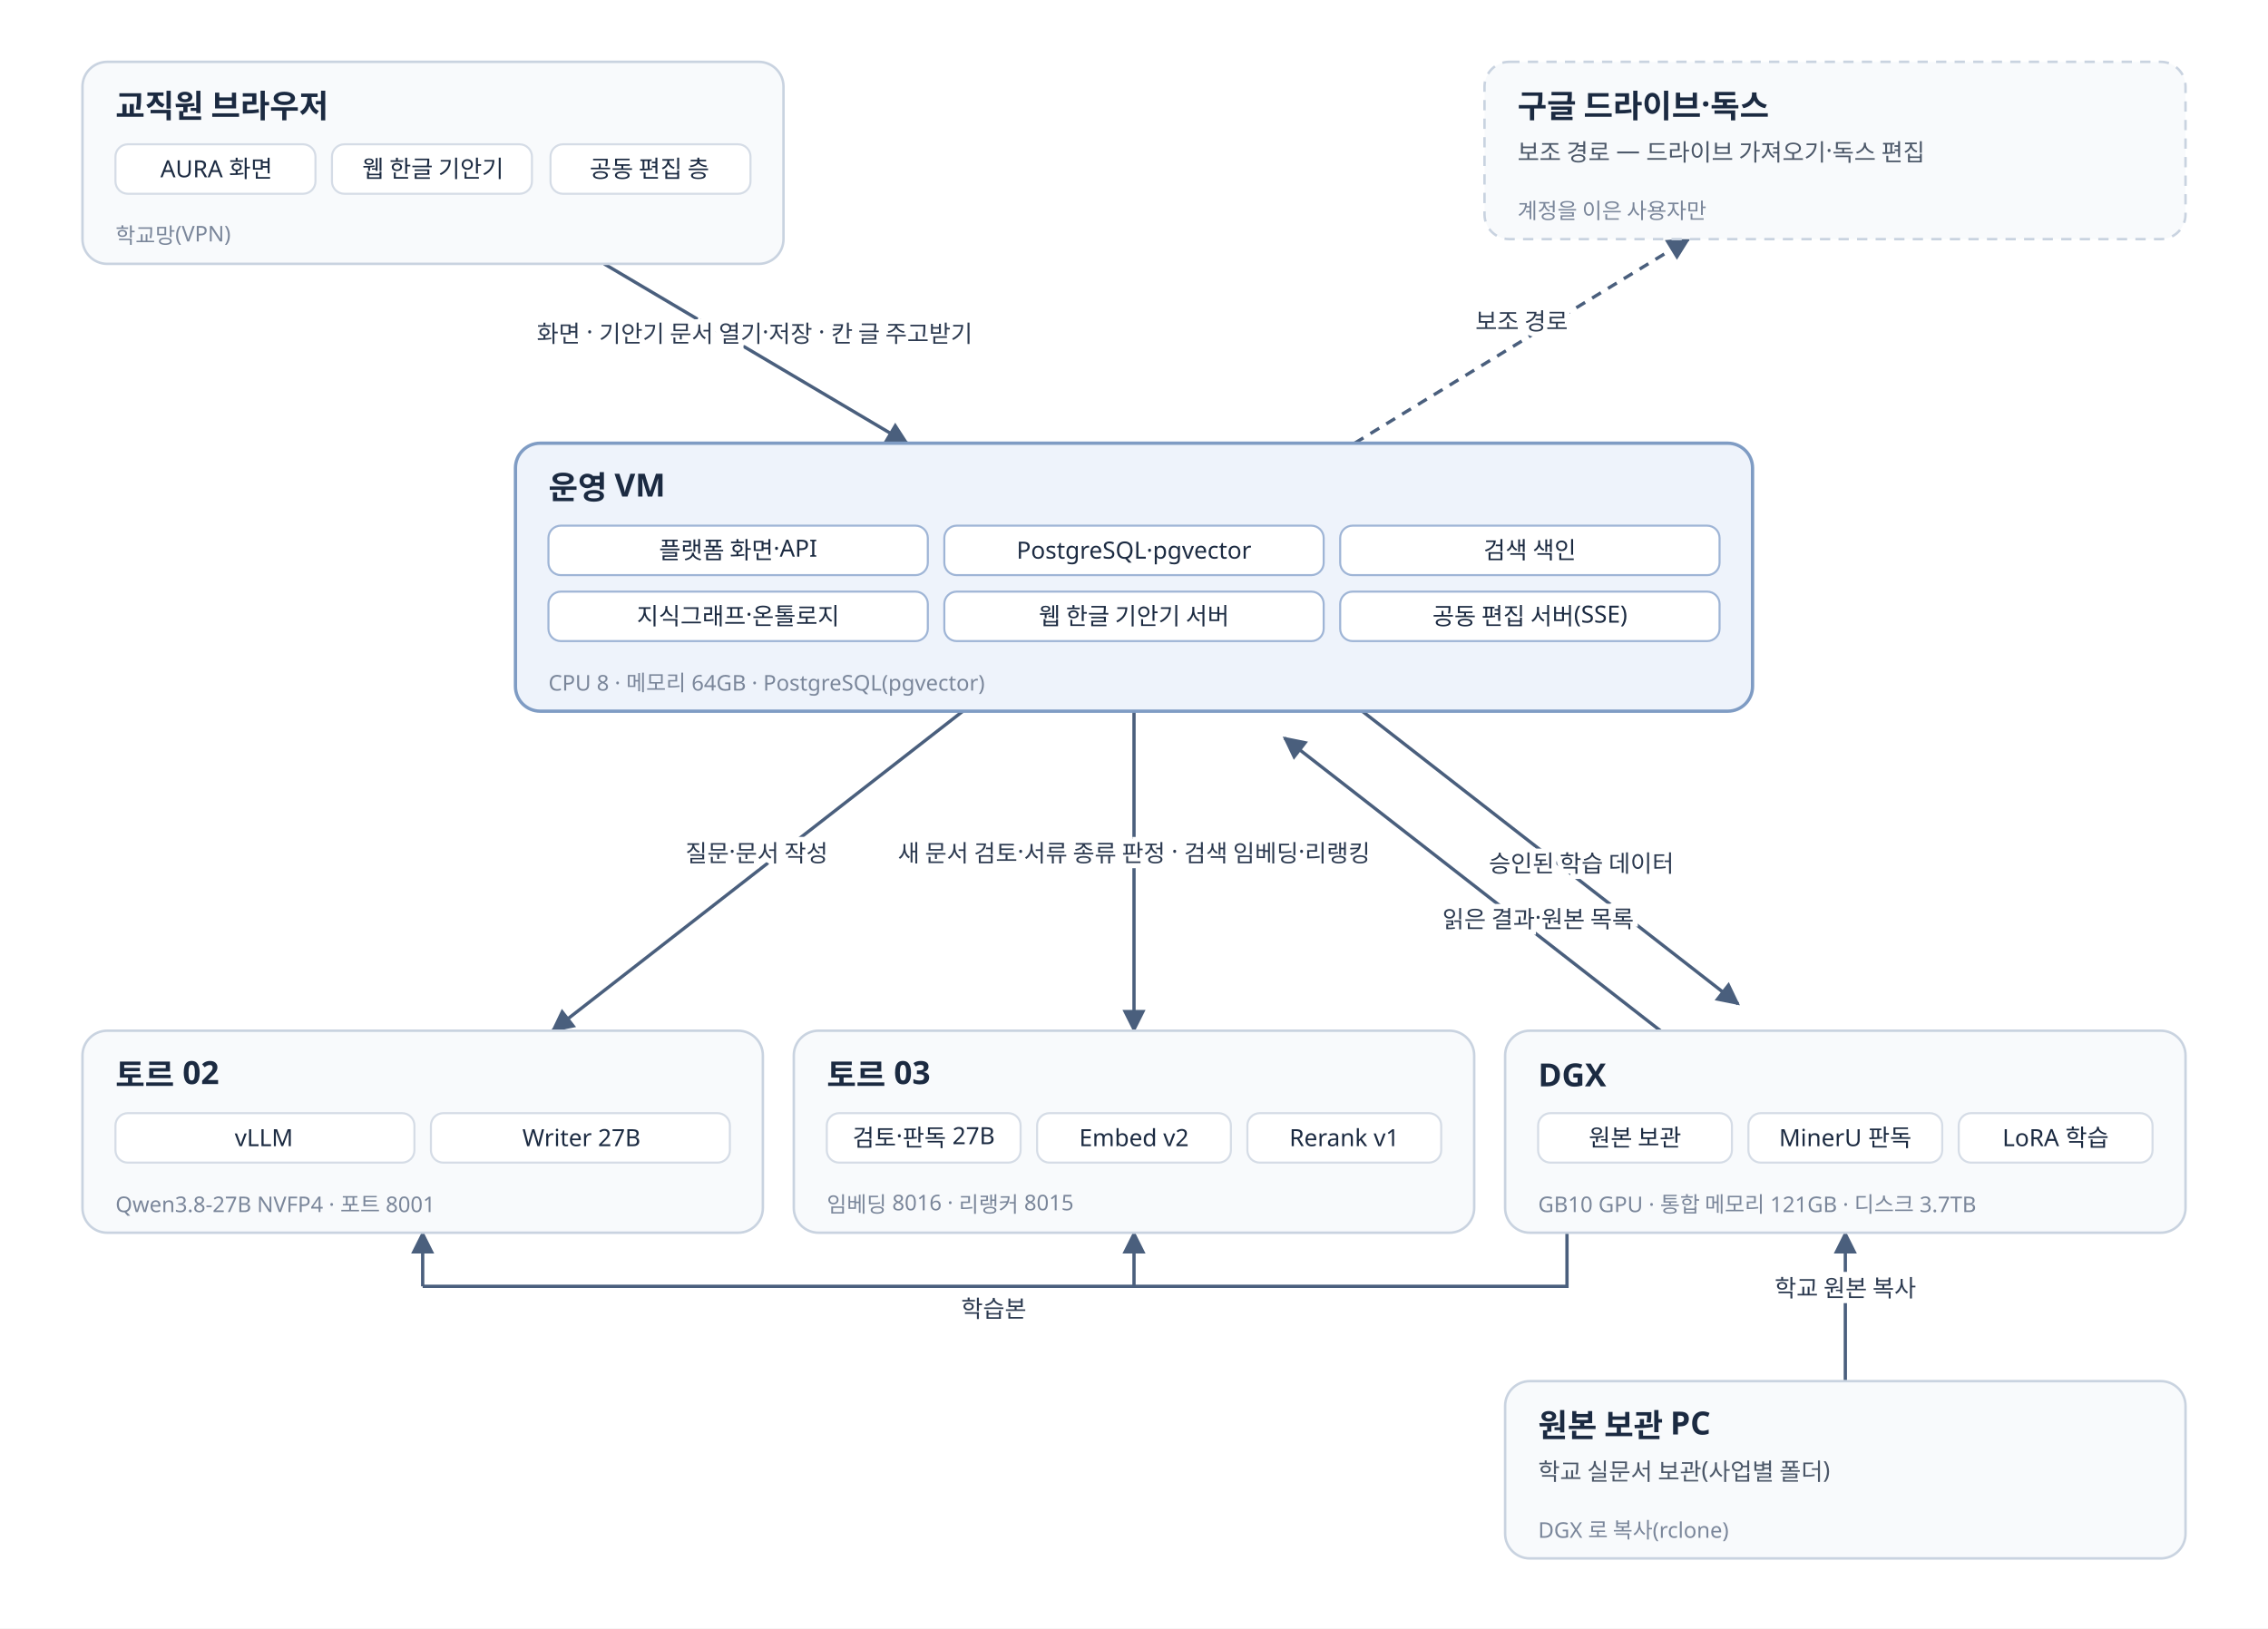
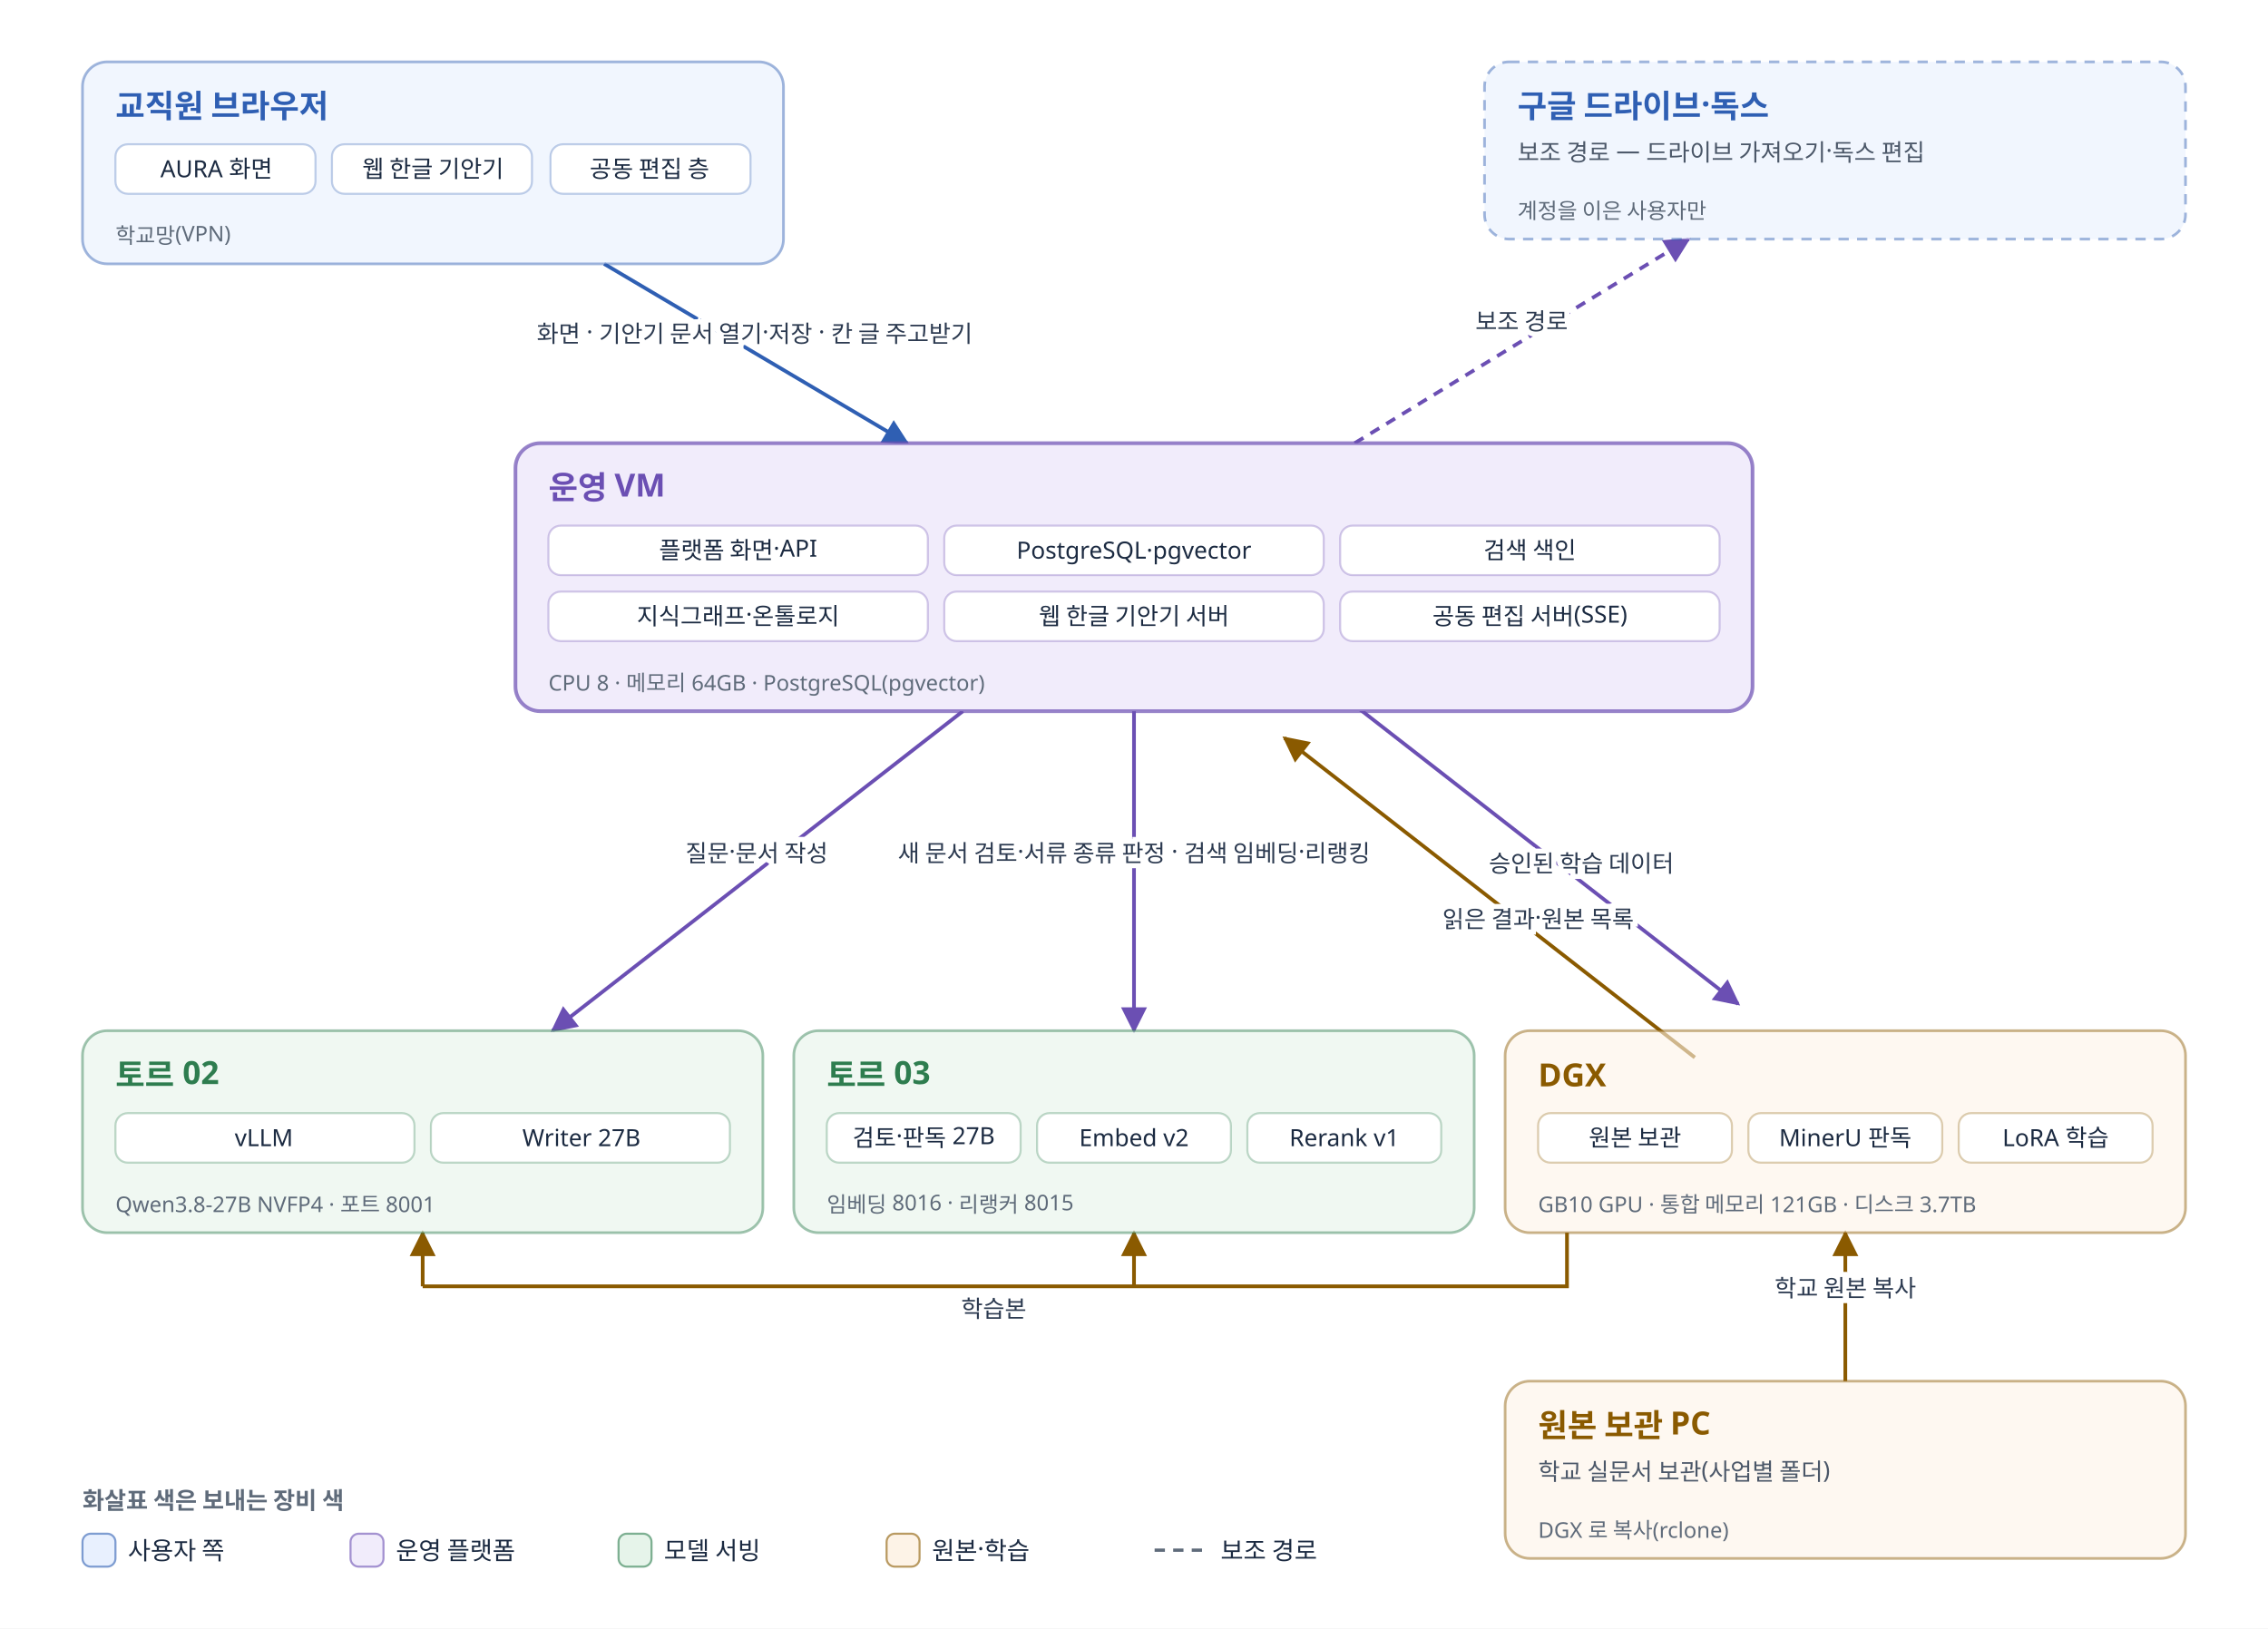
<svg xmlns="http://www.w3.org/2000/svg" viewBox="0 0 1100 790" role="img" aria-label="AURA 시스템 구성도" font-family="Pretendard, 'Apple SD Gothic Neo', 'Malgun Gothic', sans-serif">
  <defs>
-     <marker id="arr" viewBox="0 0 10 10" refX="9" refY="5" markerWidth="7" markerHeight="7" orient="auto">
-       <path d="M0,0 L10,5 L0,10 z" fill="#4a5f7d" />
+     <marker id="arr-user" viewBox="0 0 10 10" refX="9" refY="5" markerWidth="7" markerHeight="7" orient="auto">
+       <path d="M0,0 L10,5 L0,10 z" fill="#2f5fb3" />
+     </marker>
+     <marker id="arr-platform" viewBox="0 0 10 10" refX="9" refY="5" markerWidth="7" markerHeight="7" orient="auto">
+       <path d="M0,0 L10,5 L0,10 z" fill="#6b4fb3" />
+     </marker>
+     <marker id="arr-serve" viewBox="0 0 10 10" refX="9" refY="5" markerWidth="7" markerHeight="7" orient="auto">
+       <path d="M0,0 L10,5 L0,10 z" fill="#2e7d4f" />
+     </marker>
+     <marker id="arr-data" viewBox="0 0 10 10" refX="9" refY="5" markerWidth="7" markerHeight="7" orient="auto">
+       <path d="M0,0 L10,5 L0,10 z" fill="#8a5a00" />
    </marker>
  </defs>
  <rect width="1100" height="790" fill="#ffffff" />
-   <line x1="293" y1="128" x2="440" y2="215" stroke="#4a5f7d" stroke-width="1.6" marker-end="url(#arr)" />
-   <line x1="467" y1="345" x2="268" y2="500" stroke="#4a5f7d" stroke-width="1.6" marker-end="url(#arr)" />
-   <line x1="550" y1="345" x2="550" y2="500" stroke="#4a5f7d" stroke-width="1.6" marker-end="url(#arr)" />
-   <line x1="895" y1="670" x2="895" y2="598" stroke="#4a5f7d" stroke-width="1.6" marker-end="url(#arr)" />
-   <line x1="822" y1="513" x2="623" y2="358" stroke="#4a5f7d" stroke-width="1.6" marker-end="url(#arr)" />
-   <line x1="644" y1="332" x2="843" y2="487" stroke="#4a5f7d" stroke-width="1.6" marker-end="url(#arr)" />
-   <line x1="657" y1="215" x2="819" y2="116" stroke="#4a5f7d" stroke-width="1.6" stroke-dasharray="5 4" marker-end="url(#arr)" />
-   <polyline points="760,598 760,624 205,624" fill="none" stroke="#4a5f7d" stroke-width="1.6" />
-   <line x1="205" y1="624" x2="205" y2="598" stroke="#4a5f7d" stroke-width="1.6" marker-end="url(#arr)" />
-   <line x1="550" y1="624" x2="550" y2="598" stroke="#4a5f7d" stroke-width="1.6" marker-end="url(#arr)" />
-   <rect x="40" y="30" width="340" height="98" rx="12" fill="#f8fafc" stroke="#c9d3e0" stroke-width="1.2" />
-   <text x="56" y="57" font-size="15.5" font-weight="700" fill="#1b2a41">교직원 브라우저</text>
-   <rect x="56" y="70" width="97" height="24" rx="6" fill="#ffffff" stroke="#d5dce6" />
+   <line x1="293" y1="128" x2="440" y2="215" stroke="#2f5fb3" stroke-width="1.8" marker-end="url(#arr-user)" />
+   <line x1="467" y1="345" x2="268" y2="500" stroke="#6b4fb3" stroke-width="1.8" marker-end="url(#arr-platform)" />
+   <line x1="550" y1="345" x2="550" y2="500" stroke="#6b4fb3" stroke-width="1.8" marker-end="url(#arr-platform)" />
+   <line x1="895" y1="670" x2="895" y2="598" stroke="#8a5a00" stroke-width="1.8" marker-end="url(#arr-data)" />
+   <line x1="822" y1="513" x2="623" y2="358" stroke="#8a5a00" stroke-width="1.8" marker-end="url(#arr-data)" />
+   <line x1="644" y1="332" x2="843" y2="487" stroke="#6b4fb3" stroke-width="1.8" marker-end="url(#arr-platform)" />
+   <line x1="657" y1="215" x2="819" y2="116" stroke="#6b4fb3" stroke-width="1.8" stroke-dasharray="5 4" marker-end="url(#arr-platform)" />
+   <polyline points="760,598 760,624 205,624" fill="none" stroke="#8a5a00" stroke-width="1.8" />
+   <line x1="205" y1="624" x2="205" y2="598" stroke="#8a5a00" stroke-width="1.8" marker-end="url(#arr-data)" />
+   <line x1="550" y1="624" x2="550" y2="598" stroke="#8a5a00" stroke-width="1.8" marker-end="url(#arr-data)" />
+   <rect x="40" y="30" width="340" height="98" rx="12" fill="#e8f0fe" fill-opacity="0.6" stroke="#2f5fb3" stroke-opacity="0.45" stroke-width="1.3" />
+   <text x="56" y="57" font-size="15.5" font-weight="700" fill="#2f5fb3">교직원 브라우저</text>
+   <rect x="56" y="70" width="97" height="24" rx="6" fill="#ffffff" stroke="#2f5fb3" stroke-opacity=".3" />
  <text x="105" y="86" font-size="11.5" fill="#1b2a41" text-anchor="middle">AURA 화면</text>
-   <rect x="161" y="70" width="97" height="24" rx="6" fill="#ffffff" stroke="#d5dce6" />
+   <rect x="161" y="70" width="97" height="24" rx="6" fill="#ffffff" stroke="#2f5fb3" stroke-opacity=".3" />
  <text x="210" y="86" font-size="11.5" fill="#1b2a41" text-anchor="middle">웹 한글 기안기</text>
-   <rect x="267" y="70" width="97" height="24" rx="6" fill="#ffffff" stroke="#d5dce6" />
+   <rect x="267" y="70" width="97" height="24" rx="6" fill="#ffffff" stroke="#2f5fb3" stroke-opacity=".3" />
  <text x="315" y="86" font-size="11.5" fill="#1b2a41" text-anchor="middle">공동 편집 층</text>
-   <text x="56" y="118" font-size="10.5" fill="#7a869a">학교망(VPN)</text>
-   <rect x="250" y="215" width="600" height="130" rx="12" fill="#eef3fb" stroke="#7f9cc4" stroke-width="1.6" />
-   <text x="266" y="242" font-size="15.5" font-weight="700" fill="#1b2a41">운영 VM</text>
-   <rect x="266" y="255" width="184" height="24" rx="6" fill="#ffffff" stroke="#9fb5d6" />
+   <text x="56" y="118" font-size="10.5" fill="#5f6b7a">학교망(VPN)</text>
+   <rect x="250" y="215" width="600" height="130" rx="12" fill="#f1ecfb" fill-opacity="1" stroke="#6b4fb3" stroke-opacity="0.7" stroke-width="1.8" />
+   <text x="266" y="242" font-size="15.5" font-weight="700" fill="#6b4fb3">운영 VM</text>
+   <rect x="266" y="255" width="184" height="24" rx="6" fill="#ffffff" stroke="#6b4fb3" stroke-opacity=".3" />
  <text x="358" y="271" font-size="11.5" fill="#1b2a41" text-anchor="middle">플랫폼 화면·API</text>
-   <rect x="458" y="255" width="184" height="24" rx="6" fill="#ffffff" stroke="#9fb5d6" />
+   <rect x="458" y="255" width="184" height="24" rx="6" fill="#ffffff" stroke="#6b4fb3" stroke-opacity=".3" />
  <text x="550" y="271" font-size="11.5" fill="#1b2a41" text-anchor="middle">PostgreSQL·pgvector</text>
-   <rect x="650" y="255" width="184" height="24" rx="6" fill="#ffffff" stroke="#9fb5d6" />
+   <rect x="650" y="255" width="184" height="24" rx="6" fill="#ffffff" stroke="#6b4fb3" stroke-opacity=".3" />
  <text x="742" y="271" font-size="11.5" fill="#1b2a41" text-anchor="middle">검색 색인</text>
-   <rect x="266" y="287" width="184" height="24" rx="6" fill="#ffffff" stroke="#9fb5d6" />
+   <rect x="266" y="287" width="184" height="24" rx="6" fill="#ffffff" stroke="#6b4fb3" stroke-opacity=".3" />
  <text x="358" y="303" font-size="11.5" fill="#1b2a41" text-anchor="middle">지식그래프·온톨로지</text>
-   <rect x="458" y="287" width="184" height="24" rx="6" fill="#ffffff" stroke="#9fb5d6" />
+   <rect x="458" y="287" width="184" height="24" rx="6" fill="#ffffff" stroke="#6b4fb3" stroke-opacity=".3" />
  <text x="550" y="303" font-size="11.5" fill="#1b2a41" text-anchor="middle">웹 한글 기안기 서버</text>
-   <rect x="650" y="287" width="184" height="24" rx="6" fill="#ffffff" stroke="#9fb5d6" />
+   <rect x="650" y="287" width="184" height="24" rx="6" fill="#ffffff" stroke="#6b4fb3" stroke-opacity=".3" />
  <text x="742" y="303" font-size="11.5" fill="#1b2a41" text-anchor="middle">공동 편집 서버(SSE)</text>
-   <text x="266" y="335" font-size="10.5" fill="#7a869a">CPU 8 · 메모리 64GB · PostgreSQL(pgvector)</text>
-   <rect x="40" y="500" width="330" height="98" rx="12" fill="#f8fafc" stroke="#c9d3e0" stroke-width="1.2" />
-   <text x="56" y="527" font-size="15.5" font-weight="700" fill="#1b2a41">토르 02</text>
-   <rect x="56" y="540" width="145" height="24" rx="6" fill="#ffffff" stroke="#d5dce6" />
+   <text x="266" y="335" font-size="10.5" fill="#5f6b7a">CPU 8 · 메모리 64GB · PostgreSQL(pgvector)</text>
+   <rect x="40" y="500" width="330" height="98" rx="12" fill="#e6f4ea" fill-opacity="0.6" stroke="#2e7d4f" stroke-opacity="0.45" stroke-width="1.3" />
+   <text x="56" y="527" font-size="15.5" font-weight="700" fill="#2e7d4f">토르 02</text>
+   <rect x="56" y="540" width="145" height="24" rx="6" fill="#ffffff" stroke="#2e7d4f" stroke-opacity=".3" />
  <text x="128" y="556" font-size="11.5" fill="#1b2a41" text-anchor="middle">vLLM</text>
-   <rect x="209" y="540" width="145" height="24" rx="6" fill="#ffffff" stroke="#d5dce6" />
+   <rect x="209" y="540" width="145" height="24" rx="6" fill="#ffffff" stroke="#2e7d4f" stroke-opacity=".3" />
  <text x="282" y="556" font-size="11.5" fill="#1b2a41" text-anchor="middle">Writer 27B</text>
-   <text x="56" y="588" font-size="10.5" fill="#7a869a">Qwen3.8-27B NVFP4 · 포트 8001</text>
-   <rect x="385" y="500" width="330" height="98" rx="12" fill="#f8fafc" stroke="#c9d3e0" stroke-width="1.2" />
-   <text x="401" y="527" font-size="15.5" font-weight="700" fill="#1b2a41">토르 03</text>
-   <rect x="401" y="540" width="94" height="24" rx="6" fill="#ffffff" stroke="#d5dce6" />
+   <text x="56" y="588" font-size="10.5" fill="#5f6b7a">Qwen3.8-27B NVFP4 · 포트 8001</text>
+   <rect x="385" y="500" width="330" height="98" rx="12" fill="#e6f4ea" fill-opacity="0.6" stroke="#2e7d4f" stroke-opacity="0.45" stroke-width="1.3" />
+   <text x="401" y="527" font-size="15.5" font-weight="700" fill="#2e7d4f">토르 03</text>
+   <rect x="401" y="540" width="94" height="24" rx="6" fill="#ffffff" stroke="#2e7d4f" stroke-opacity=".3" />
  <text x="448" y="556" font-size="11.5" fill="#1b2a41" text-anchor="middle">검토·판독 27B</text>
-   <rect x="503" y="540" width="94" height="24" rx="6" fill="#ffffff" stroke="#d5dce6" />
+   <rect x="503" y="540" width="94" height="24" rx="6" fill="#ffffff" stroke="#2e7d4f" stroke-opacity=".3" />
  <text x="550" y="556" font-size="11.5" fill="#1b2a41" text-anchor="middle">Embed v2</text>
-   <rect x="605" y="540" width="94" height="24" rx="6" fill="#ffffff" stroke="#d5dce6" />
+   <rect x="605" y="540" width="94" height="24" rx="6" fill="#ffffff" stroke="#2e7d4f" stroke-opacity=".3" />
  <text x="652" y="556" font-size="11.5" fill="#1b2a41" text-anchor="middle">Rerank v1</text>
-   <text x="401" y="588" font-size="10.5" fill="#7a869a">임베딩 8016 · 리랭커 8015</text>
-   <rect x="730" y="500" width="330" height="98" rx="12" fill="#f8fafc" stroke="#c9d3e0" stroke-width="1.2" />
-   <text x="746" y="527" font-size="15.5" font-weight="700" fill="#1b2a41">DGX</text>
-   <rect x="746" y="540" width="94" height="24" rx="6" fill="#ffffff" stroke="#d5dce6" />
+   <text x="401" y="588" font-size="10.5" fill="#5f6b7a">임베딩 8016 · 리랭커 8015</text>
+   <rect x="730" y="500" width="330" height="98" rx="12" fill="#fdf3e7" fill-opacity="0.6" stroke="#8a5a00" stroke-opacity="0.45" stroke-width="1.3" />
+   <text x="746" y="527" font-size="15.5" font-weight="700" fill="#8a5a00">DGX</text>
+   <rect x="746" y="540" width="94" height="24" rx="6" fill="#ffffff" stroke="#8a5a00" stroke-opacity=".3" />
  <text x="793" y="556" font-size="11.5" fill="#1b2a41" text-anchor="middle">원본 보관</text>
-   <rect x="848" y="540" width="94" height="24" rx="6" fill="#ffffff" stroke="#d5dce6" />
+   <rect x="848" y="540" width="94" height="24" rx="6" fill="#ffffff" stroke="#8a5a00" stroke-opacity=".3" />
  <text x="895" y="556" font-size="11.5" fill="#1b2a41" text-anchor="middle">MinerU 판독</text>
-   <rect x="950" y="540" width="94" height="24" rx="6" fill="#ffffff" stroke="#d5dce6" />
+   <rect x="950" y="540" width="94" height="24" rx="6" fill="#ffffff" stroke="#8a5a00" stroke-opacity=".3" />
  <text x="997" y="556" font-size="11.5" fill="#1b2a41" text-anchor="middle">LoRA 학습</text>
-   <text x="746" y="588" font-size="10.5" fill="#7a869a">GB10 GPU · 통합 메모리 121GB · 디스크 3.7TB</text>
-   <rect x="730" y="670" width="330" height="86" rx="12" fill="#f8fafc" stroke="#c9d3e0" stroke-width="1.2" />
-   <text x="746" y="697" font-size="15.5" font-weight="700" fill="#1b2a41">원본 보관 PC</text>
+   <text x="746" y="588" font-size="10.5" fill="#5f6b7a">GB10 GPU · 통합 메모리 121GB · 디스크 3.7TB</text>
+   <rect x="730" y="670" width="330" height="86" rx="12" fill="#fdf3e7" fill-opacity="0.6" stroke="#8a5a00" stroke-opacity="0.45" stroke-width="1.3" />
+   <text x="746" y="697" font-size="15.5" font-weight="700" fill="#8a5a00">원본 보관 PC</text>
  <text x="746" y="718" font-size="11.5" fill="#4b5768">학교 실문서 보관(사업별 폴더)</text>
-   <text x="746" y="746" font-size="10.5" fill="#7a869a">DGX 로 복사(rclone)</text>
-   <rect x="720" y="30" width="340" height="86" rx="12" fill="#f8fafc" stroke="#c9d3e0" stroke-width="1.2" stroke-dasharray="5 4" />
-   <text x="736" y="57" font-size="15.5" font-weight="700" fill="#1b2a41">구글 드라이브·독스</text>
+   <text x="746" y="746" font-size="10.5" fill="#5f6b7a">DGX 로 복사(rclone)</text>
+   <rect x="720" y="30" width="340" height="86" rx="12" fill="#e8f0fe" fill-opacity="0.6" stroke="#2f5fb3" stroke-opacity="0.45" stroke-width="1.3" stroke-dasharray="5 4" />
+   <text x="736" y="57" font-size="15.5" font-weight="700" fill="#2f5fb3">구글 드라이브·독스</text>
  <text x="736" y="78" font-size="11.5" fill="#4b5768">보조 경로 — 드라이브 가져오기·독스 편집</text>
-   <text x="736" y="106" font-size="10.5" fill="#7a869a">계정을 이은 사용자만</text>
+   <text x="736" y="106" font-size="10.5" fill="#5f6b7a">계정을 이은 사용자만</text>
  <text x="366" y="166" font-size="11.5" fill="#2c3a50" text-anchor="middle" paint-order="stroke" stroke="#ffffff" stroke-width="5">화면 · 기안기 문서 열기·저장 · 칸 글 주고받기</text>
  <text x="367" y="418" font-size="11.5" fill="#2c3a50" text-anchor="middle" paint-order="stroke" stroke="#ffffff" stroke-width="5">질문·문서 작성</text>
  <text x="550" y="418" font-size="11.5" fill="#2c3a50" text-anchor="middle" paint-order="stroke" stroke="#ffffff" stroke-width="5">새 문서 검토·서류 종류 판정 · 검색 임베딩·리랭킹</text>
  <text x="895" y="629" font-size="11.5" fill="#2c3a50" text-anchor="middle" paint-order="stroke" stroke="#ffffff" stroke-width="5">학교 원본 복사</text>
  <text x="746" y="450" font-size="11.5" fill="#2c3a50" text-anchor="middle" paint-order="stroke" stroke="#ffffff" stroke-width="5">읽은 결과·원본 목록</text>
  <text x="767" y="423" font-size="11.5" fill="#2c3a50" text-anchor="middle" paint-order="stroke" stroke="#ffffff" stroke-width="5">승인된 학습 데이터</text>
  <text x="738" y="160" font-size="11.5" fill="#2c3a50" text-anchor="middle" paint-order="stroke" stroke="#ffffff" stroke-width="5">보조 경로</text>
  <text x="482" y="639" font-size="11.5" fill="#2c3a50" text-anchor="middle" paint-order="stroke" stroke="#ffffff" stroke-width="5">학습본</text>
+   <text x="40" y="732" font-size="11.5" font-weight="700" fill="#5f6b7a">화살표 색은 보내는 장비 색</text>
+   <rect x="40" y="744" width="16" height="16" rx="4" fill="#e8f0fe" stroke="#2f5fb3" stroke-opacity=".6" />
+   <text x="62" y="756.5" font-size="12" fill="#1b2a41">사용자 쪽</text>
+   <rect x="170" y="744" width="16" height="16" rx="4" fill="#f1ecfb" stroke="#6b4fb3" stroke-opacity=".6" />
+   <text x="192" y="756.5" font-size="12" fill="#1b2a41">운영 플랫폼</text>
+   <rect x="300" y="744" width="16" height="16" rx="4" fill="#e6f4ea" stroke="#2e7d4f" stroke-opacity=".6" />
+   <text x="322" y="756.5" font-size="12" fill="#1b2a41">모델 서빙</text>
+   <rect x="430" y="744" width="16" height="16" rx="4" fill="#fdf3e7" stroke="#8a5a00" stroke-opacity=".6" />
+   <text x="452" y="756.5" font-size="12" fill="#1b2a41">원본·학습</text>
+   <line x1="560" y1="752" x2="586" y2="752" stroke="#5f6b7a" stroke-width="1.6" stroke-dasharray="5 4" />
+   <text x="592" y="756.5" font-size="12" fill="#1b2a41">보조 경로</text>
</svg>
